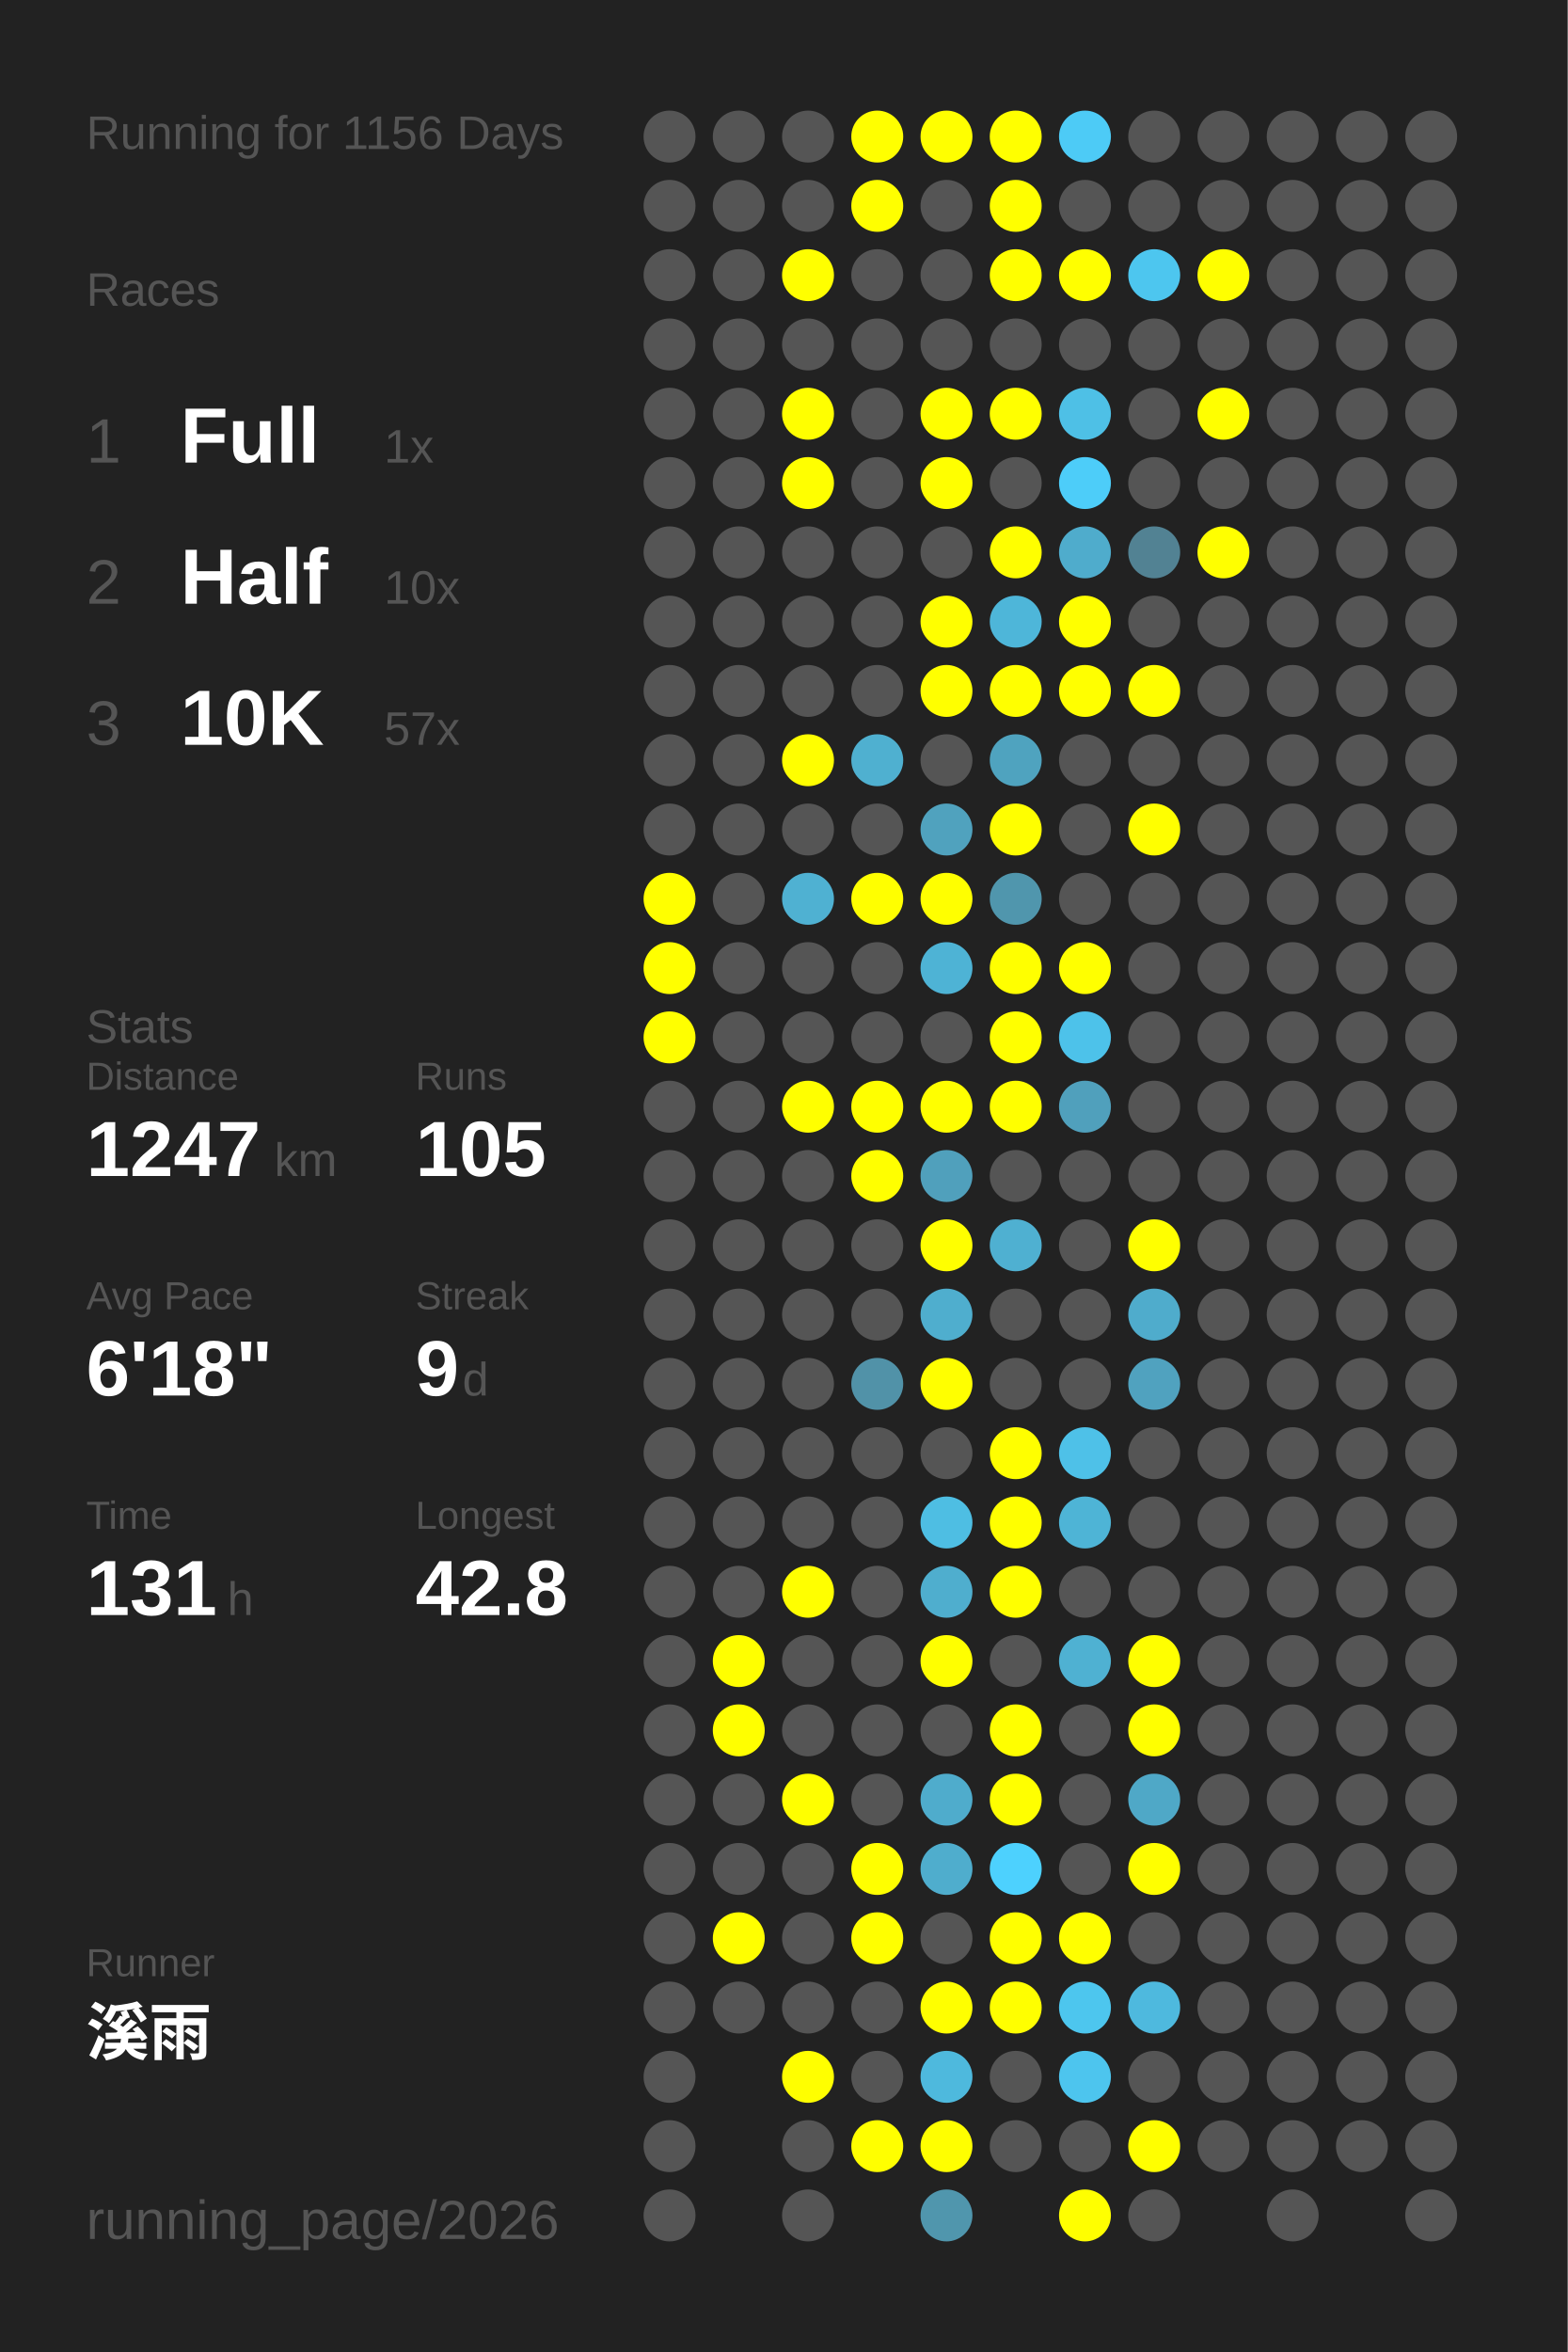
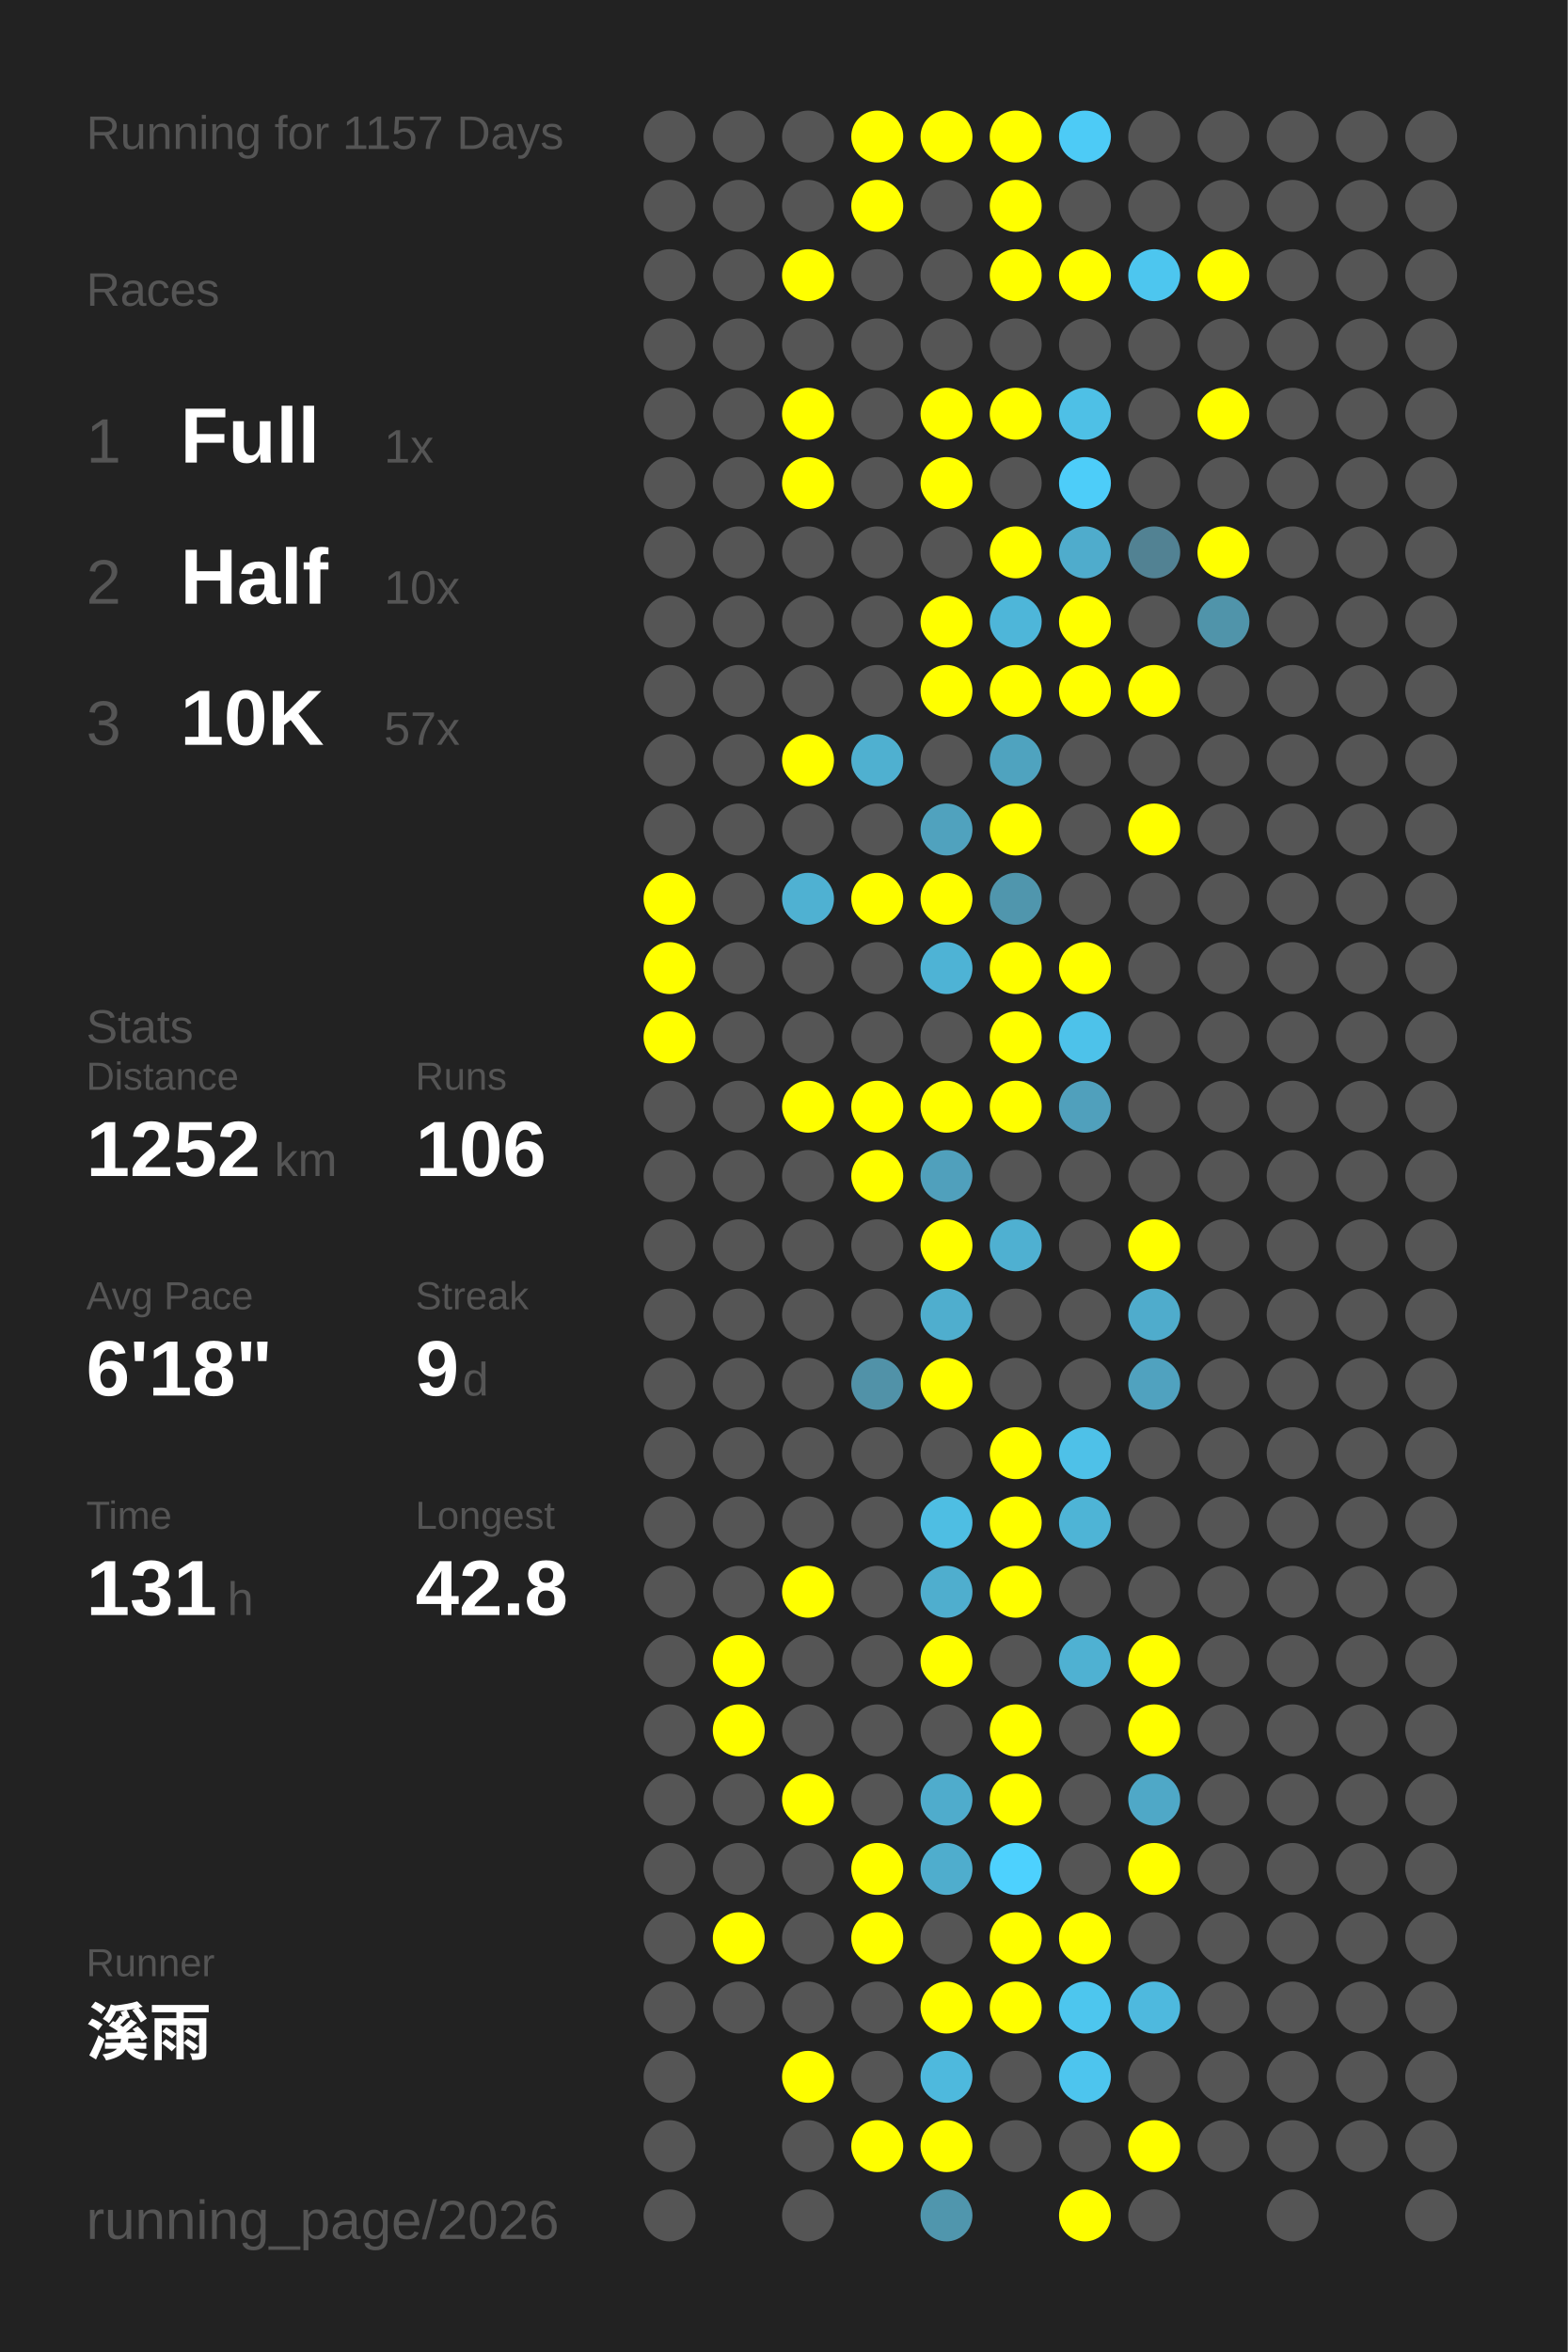
<svg xmlns="http://www.w3.org/2000/svg" baseProfile="full" height="300mm" version="1.1" viewBox="0,0,200,300" width="200mm">
  <defs />
  <rect fill="#222222" height="300" width="200" x="0" y="0" />
-   <text fill="#555555" style="font-size:6px; font-family:Arial;" x="11" y="19">Running for 1156 Days</text>
+   <text fill="#555555" style="font-size:6px; font-family:Arial;" x="11" y="19">Running for 1157 Days</text>
  <text fill="#555555" style="font-size:6px; font-family:Arial;" x="11" y="39">Races</text>
  <text fill="#555555" style="font-size:8px; font-family:Arial;" x="11" y="59">1</text>
  <text fill="#FFFFFF" style="font-size:10px; font-family:Arial; font-weight:bold;" x="23" y="59">Full</text>
  <text fill="#555555" style="font-size:6px; font-family:Arial;" x="49" y="59">1x</text>
  <text fill="#555555" style="font-size:8px; font-family:Arial;" x="11" y="77">2</text>
  <text fill="#FFFFFF" style="font-size:10px; font-family:Arial; font-weight:bold;" x="23" y="77">Half</text>
  <text fill="#555555" style="font-size:6px; font-family:Arial;" x="49" y="77">10x</text>
  <text fill="#555555" style="font-size:8px; font-family:Arial;" x="11" y="95">3</text>
  <text fill="#FFFFFF" style="font-size:10px; font-family:Arial; font-weight:bold;" x="23" y="95">10K</text>
  <text fill="#555555" style="font-size:6px; font-family:Arial;" x="49" y="95">57x</text>
  <text fill="#555555" style="font-size:6px; font-family:Arial;" x="11" y="133">Stats</text>
  <text fill="#555555" style="font-size:5px; font-family:Arial;" x="11" y="139">Distance</text>
-   <text fill="#FFFFFF" style="font-size:10px; font-family:Arial; font-weight:bold;" x="11" y="150">1247</text>
+   <text fill="#FFFFFF" style="font-size:10px; font-family:Arial; font-weight:bold;" x="11" y="150">1252</text>
  <text fill="#555555" style="font-size:6px; font-family:Arial;" x="35" y="150">km</text>
  <text fill="#555555" style="font-size:5px; font-family:Arial;" x="53" y="139">Runs</text>
-   <text fill="#FFFFFF" style="font-size:10px; font-family:Arial; font-weight:bold;" x="53" y="150">105</text>
+   <text fill="#FFFFFF" style="font-size:10px; font-family:Arial; font-weight:bold;" x="53" y="150">106</text>
  <text fill="#555555" style="font-size:5px; font-family:Arial;" x="11" y="167">Avg Pace</text>
  <text fill="#FFFFFF" style="font-size:10px; font-family:Arial; font-weight:bold;" x="11" y="178">6'18"</text>
  <text fill="#555555" style="font-size:5px; font-family:Arial;" x="53" y="167">Streak</text>
  <text fill="#FFFFFF" style="font-size:10px; font-family:Arial; font-weight:bold;" x="53" y="178">9</text>
  <text fill="#555555" style="font-size:6px; font-family:Arial;" x="59" y="178">d</text>
  <text fill="#555555" style="font-size:5px; font-family:Arial;" x="11" y="195">Time</text>
  <text fill="#FFFFFF" style="font-size:10px; font-family:Arial; font-weight:bold;" x="11" y="206">131</text>
  <text fill="#555555" style="font-size:6px; font-family:Arial;" x="29" y="206">h</text>
  <text fill="#555555" style="font-size:5px; font-family:Arial;" x="53" y="195">Longest</text>
  <text fill="#FFFFFF" style="font-size:10px; font-family:Arial; font-weight:bold;" x="53" y="206">42.8</text>
  <text fill="#555555" style="font-size:5px; font-family:Arial;" x="11" y="252.065">Runner</text>
  <text fill="#FFFFFF" style="font-size:8px; font-family:Arial; font-weight:bold;" x="11" y="262.065">溪雨</text>
  <text fill="#555555" style="font-size:7px; font-family:Arial;" x="11" y="285.581">running_page/2026</text>
  <circle cx="85.417" cy="17.419" fill="#555555" r="3.312" />
  <circle cx="85.417" cy="26.258" fill="#555555" r="3.312" />
  <circle cx="85.417" cy="35.097" fill="#555555" r="3.312" />
  <circle cx="85.417" cy="43.935" fill="#555555" r="3.312" />
  <circle cx="85.417" cy="52.774" fill="#555555" r="3.312" />
  <circle cx="85.417" cy="61.613" fill="#555555" r="3.312" />
  <circle cx="85.417" cy="70.452" fill="#555555" r="3.312" />
  <circle cx="85.417" cy="79.29" fill="#555555" r="3.312" />
  <circle cx="85.417" cy="88.129" fill="#555555" r="3.312" />
  <circle cx="85.417" cy="96.968" fill="#555555" r="3.312" />
  <circle cx="85.417" cy="105.806" fill="#555555" r="3.312" />
  <circle cx="85.417" cy="114.645" fill="#FFFF00" r="3.312" />
  <circle cx="85.417" cy="123.484" fill="#FFFF00" r="3.312" />
  <circle cx="85.417" cy="132.323" fill="#FFFF00" r="3.312" />
  <circle cx="85.417" cy="141.161" fill="#555555" r="3.312" />
  <circle cx="85.417" cy="150" fill="#555555" r="3.312" />
  <circle cx="85.417" cy="158.839" fill="#555555" r="3.312" />
  <circle cx="85.417" cy="167.677" fill="#555555" r="3.312" />
  <circle cx="85.417" cy="176.516" fill="#555555" r="3.312" />
  <circle cx="85.417" cy="185.355" fill="#555555" r="3.312" />
  <circle cx="85.417" cy="194.194" fill="#555555" r="3.312" />
  <circle cx="85.417" cy="203.032" fill="#555555" r="3.312" />
  <circle cx="85.417" cy="211.871" fill="#555555" r="3.312" />
  <circle cx="85.417" cy="220.71" fill="#555555" r="3.312" />
  <circle cx="85.417" cy="229.548" fill="#555555" r="3.312" />
  <circle cx="85.417" cy="238.387" fill="#555555" r="3.312" />
  <circle cx="85.417" cy="247.226" fill="#555555" r="3.312" />
  <circle cx="85.417" cy="256.065" fill="#555555" r="3.312" />
  <circle cx="85.417" cy="264.903" fill="#555555" r="3.312" />
  <circle cx="85.417" cy="273.742" fill="#555555" r="3.312" />
  <circle cx="85.417" cy="282.581" fill="#555555" r="3.312" />
  <circle cx="94.25" cy="17.419" fill="#555555" r="3.312" />
  <circle cx="94.25" cy="26.258" fill="#555555" r="3.312" />
  <circle cx="94.25" cy="35.097" fill="#555555" r="3.312" />
  <circle cx="94.25" cy="43.935" fill="#555555" r="3.312" />
  <circle cx="94.25" cy="52.774" fill="#555555" r="3.312" />
  <circle cx="94.25" cy="61.613" fill="#555555" r="3.312" />
  <circle cx="94.25" cy="70.452" fill="#555555" r="3.312" />
  <circle cx="94.25" cy="79.29" fill="#555555" r="3.312" />
  <circle cx="94.25" cy="88.129" fill="#555555" r="3.312" />
  <circle cx="94.25" cy="96.968" fill="#555555" r="3.312" />
  <circle cx="94.25" cy="105.806" fill="#555555" r="3.312" />
  <circle cx="94.25" cy="114.645" fill="#555555" r="3.312" />
  <circle cx="94.25" cy="123.484" fill="#555555" r="3.312" />
  <circle cx="94.25" cy="132.323" fill="#555555" r="3.312" />
  <circle cx="94.25" cy="141.161" fill="#555555" r="3.312" />
  <circle cx="94.25" cy="150" fill="#555555" r="3.312" />
  <circle cx="94.25" cy="158.839" fill="#555555" r="3.312" />
  <circle cx="94.25" cy="167.677" fill="#555555" r="3.312" />
  <circle cx="94.25" cy="176.516" fill="#555555" r="3.312" />
  <circle cx="94.25" cy="185.355" fill="#555555" r="3.312" />
  <circle cx="94.25" cy="194.194" fill="#555555" r="3.312" />
  <circle cx="94.25" cy="203.032" fill="#555555" r="3.312" />
  <circle cx="94.25" cy="211.871" fill="#FFFF00" r="3.312" />
  <circle cx="94.25" cy="220.71" fill="#FFFF00" r="3.312" />
  <circle cx="94.25" cy="229.548" fill="#555555" r="3.312" />
  <circle cx="94.25" cy="238.387" fill="#555555" r="3.312" />
  <circle cx="94.25" cy="247.226" fill="#FFFF00" r="3.312" />
  <circle cx="94.25" cy="256.065" fill="#555555" r="3.312" />
  <circle cx="103.083" cy="17.419" fill="#555555" r="3.312" />
  <circle cx="103.083" cy="26.258" fill="#555555" r="3.312" />
  <circle cx="103.083" cy="35.097" fill="#FFFF00" r="3.312" />
  <circle cx="103.083" cy="43.935" fill="#555555" r="3.312" />
  <circle cx="103.083" cy="52.774" fill="#FFFF00" r="3.312" />
  <circle cx="103.083" cy="61.613" fill="#FFFF00" r="3.312" />
  <circle cx="103.083" cy="70.452" fill="#555555" r="3.312" />
  <circle cx="103.083" cy="79.29" fill="#555555" r="3.312" />
  <circle cx="103.083" cy="88.129" fill="#555555" r="3.312" />
  <circle cx="103.083" cy="96.968" fill="#FFFF00" r="3.312" />
  <circle cx="103.083" cy="105.806" fill="#555555" r="3.312" />
  <circle cx="103.083" cy="114.645" fill="#4fb1d2" r="3.312" />
  <circle cx="103.083" cy="123.484" fill="#555555" r="3.312" />
  <circle cx="103.083" cy="132.323" fill="#555555" r="3.312" />
  <circle cx="103.083" cy="141.161" fill="#FFFF00" r="3.312" />
  <circle cx="103.083" cy="150" fill="#555555" r="3.312" />
  <circle cx="103.083" cy="158.839" fill="#555555" r="3.312" />
  <circle cx="103.083" cy="167.677" fill="#555555" r="3.312" />
  <circle cx="103.083" cy="176.516" fill="#555555" r="3.312" />
  <circle cx="103.083" cy="185.355" fill="#555555" r="3.312" />
  <circle cx="103.083" cy="194.194" fill="#555555" r="3.312" />
  <circle cx="103.083" cy="203.032" fill="#FFFF00" r="3.312" />
  <circle cx="103.083" cy="211.871" fill="#555555" r="3.312" />
  <circle cx="103.083" cy="220.71" fill="#555555" r="3.312" />
  <circle cx="103.083" cy="229.548" fill="#FFFF00" r="3.312" />
  <circle cx="103.083" cy="238.387" fill="#555555" r="3.312" />
  <circle cx="103.083" cy="247.226" fill="#555555" r="3.312" />
  <circle cx="103.083" cy="256.065" fill="#555555" r="3.312" />
  <circle cx="103.083" cy="264.903" fill="#FFFF00" r="3.312" />
  <circle cx="103.083" cy="273.742" fill="#555555" r="3.312" />
  <circle cx="103.083" cy="282.581" fill="#555555" r="3.312" />
  <circle cx="111.917" cy="17.419" fill="#FFFF00" r="3.312" />
  <circle cx="111.917" cy="26.258" fill="#FFFF00" r="3.312" />
  <circle cx="111.917" cy="35.097" fill="#555555" r="3.312" />
  <circle cx="111.917" cy="43.935" fill="#555555" r="3.312" />
  <circle cx="111.917" cy="52.774" fill="#555555" r="3.312" />
  <circle cx="111.917" cy="61.613" fill="#555555" r="3.312" />
  <circle cx="111.917" cy="70.452" fill="#555555" r="3.312" />
  <circle cx="111.917" cy="79.29" fill="#555555" r="3.312" />
  <circle cx="111.917" cy="88.129" fill="#555555" r="3.312" />
  <circle cx="111.917" cy="96.968" fill="#4fb0d0" r="3.312" />
  <circle cx="111.917" cy="105.806" fill="#555555" r="3.312" />
  <circle cx="111.917" cy="114.645" fill="#FFFF00" r="3.312" />
  <circle cx="111.917" cy="123.484" fill="#555555" r="3.312" />
  <circle cx="111.917" cy="132.323" fill="#555555" r="3.312" />
  <circle cx="111.917" cy="141.161" fill="#FFFF00" r="3.312" />
  <circle cx="111.917" cy="150" fill="#FFFF00" r="3.312" />
  <circle cx="111.917" cy="158.839" fill="#555555" r="3.312" />
  <circle cx="111.917" cy="167.677" fill="#555555" r="3.312" />
  <circle cx="111.917" cy="176.516" fill="#5192a8" r="3.312" />
  <circle cx="111.917" cy="185.355" fill="#555555" r="3.312" />
  <circle cx="111.917" cy="194.194" fill="#555555" r="3.312" />
  <circle cx="111.917" cy="203.032" fill="#555555" r="3.312" />
  <circle cx="111.917" cy="211.871" fill="#555555" r="3.312" />
  <circle cx="111.917" cy="220.71" fill="#555555" r="3.312" />
  <circle cx="111.917" cy="229.548" fill="#555555" r="3.312" />
  <circle cx="111.917" cy="238.387" fill="#FFFF00" r="3.312" />
  <circle cx="111.917" cy="247.226" fill="#FFFF00" r="3.312" />
  <circle cx="111.917" cy="256.065" fill="#555555" r="3.312" />
  <circle cx="111.917" cy="264.903" fill="#555555" r="3.312" />
  <circle cx="111.917" cy="273.742" fill="#FFFF00" r="3.312" />
  <circle cx="120.75" cy="17.419" fill="#FFFF00" r="3.312" />
  <circle cx="120.75" cy="26.258" fill="#555555" r="3.312" />
  <circle cx="120.75" cy="35.097" fill="#555555" r="3.312" />
  <circle cx="120.75" cy="43.935" fill="#555555" r="3.312" />
  <circle cx="120.75" cy="52.774" fill="#FFFF00" r="3.312" />
  <circle cx="120.75" cy="61.613" fill="#FFFF00" r="3.312" />
  <circle cx="120.75" cy="70.452" fill="#555555" r="3.312" />
  <circle cx="120.75" cy="79.29" fill="#FFFF00" r="3.312" />
  <circle cx="120.75" cy="88.129" fill="#FFFF00" r="3.312" />
  <circle cx="120.75" cy="96.968" fill="#555555" r="3.312" />
  <circle cx="120.75" cy="105.806" fill="#50a2be" r="3.312" />
  <circle cx="120.75" cy="114.645" fill="#FFFF00" r="3.312" />
  <circle cx="120.75" cy="123.484" fill="#4eb3d5" r="3.312" />
  <circle cx="120.75" cy="132.323" fill="#555555" r="3.312" />
  <circle cx="120.75" cy="141.161" fill="#FFFF00" r="3.312" />
  <circle cx="120.75" cy="150" fill="#50a0bc" r="3.312" />
  <circle cx="120.75" cy="158.839" fill="#FFFF00" r="3.312" />
  <circle cx="120.75" cy="167.677" fill="#4faece" r="3.312" />
  <circle cx="120.75" cy="176.516" fill="#FFFF00" r="3.312" />
  <circle cx="120.75" cy="185.355" fill="#555555" r="3.312" />
  <circle cx="120.75" cy="194.194" fill="#4ebee3" r="3.312" />
  <circle cx="120.75" cy="203.032" fill="#4faece" r="3.312" />
  <circle cx="120.75" cy="211.871" fill="#FFFF00" r="3.312" />
  <circle cx="120.75" cy="220.71" fill="#555555" r="3.312" />
  <circle cx="120.75" cy="229.548" fill="#4faccc" r="3.312" />
  <circle cx="120.75" cy="238.387" fill="#4fadcd" r="3.312" />
  <circle cx="120.75" cy="247.226" fill="#555555" r="3.312" />
  <circle cx="120.75" cy="256.065" fill="#FFFF00" r="3.312" />
  <circle cx="120.75" cy="264.903" fill="#4eb9dd" r="3.312" />
  <circle cx="120.75" cy="273.742" fill="#FFFF00" r="3.312" />
  <circle cx="120.75" cy="282.581" fill="#5096ad" r="3.312" />
  <circle cx="129.583" cy="17.419" fill="#FFFF00" r="3.312" />
  <circle cx="129.583" cy="26.258" fill="#FFFF00" r="3.312" />
  <circle cx="129.583" cy="35.097" fill="#FFFF00" r="3.312" />
  <circle cx="129.583" cy="43.935" fill="#555555" r="3.312" />
  <circle cx="129.583" cy="52.774" fill="#FFFF00" r="3.312" />
  <circle cx="129.583" cy="61.613" fill="#555555" r="3.312" />
  <circle cx="129.583" cy="70.452" fill="#FFFF00" r="3.312" />
  <circle cx="129.583" cy="79.29" fill="#4eb6d9" r="3.312" />
  <circle cx="129.583" cy="88.129" fill="#FFFF00" r="3.312" />
  <circle cx="129.583" cy="96.968" fill="#4fa3bf" r="3.312" />
  <circle cx="129.583" cy="105.806" fill="#FFFF00" r="3.312" />
  <circle cx="129.583" cy="114.645" fill="#5096ad" r="3.312" />
  <circle cx="129.583" cy="123.484" fill="#FFFF00" r="3.312" />
  <circle cx="129.583" cy="132.323" fill="#FFFF00" r="3.312" />
  <circle cx="129.583" cy="141.161" fill="#FFFF00" r="3.312" />
  <circle cx="129.583" cy="150" fill="#555555" r="3.312" />
  <circle cx="129.583" cy="158.839" fill="#4fb0d1" r="3.312" />
  <circle cx="129.583" cy="167.677" fill="#555555" r="3.312" />
  <circle cx="129.583" cy="176.516" fill="#555555" r="3.312" />
  <circle cx="129.583" cy="185.355" fill="#FFFF00" r="3.312" />
  <circle cx="129.583" cy="194.194" fill="#FFFF00" r="3.312" />
  <circle cx="129.583" cy="203.032" fill="#FFFF00" r="3.312" />
  <circle cx="129.583" cy="211.871" fill="#555555" r="3.312" />
  <circle cx="129.583" cy="220.71" fill="#FFFF00" r="3.312" />
  <circle cx="129.583" cy="229.548" fill="#FFFF00" r="3.312" />
  <circle cx="129.583" cy="238.387" fill="#4dd1fe" r="3.312" />
  <circle cx="129.583" cy="247.226" fill="#FFFF00" r="3.312" />
  <circle cx="129.583" cy="256.065" fill="#FFFF00" r="3.312" />
  <circle cx="129.583" cy="264.903" fill="#555555" r="3.312" />
  <circle cx="129.583" cy="273.742" fill="#555555" r="3.312" />
  <circle cx="138.417" cy="17.419" fill="#4dcbf6" r="3.312" />
  <circle cx="138.417" cy="26.258" fill="#555555" r="3.312" />
  <circle cx="138.417" cy="35.097" fill="#FFFF00" r="3.312" />
  <circle cx="138.417" cy="43.935" fill="#555555" r="3.312" />
  <circle cx="138.417" cy="52.774" fill="#4ec0e6" r="3.312" />
  <circle cx="138.417" cy="61.613" fill="#4dcdf9" r="3.312" />
  <circle cx="138.417" cy="70.452" fill="#4faccc" r="3.312" />
  <circle cx="138.417" cy="79.29" fill="#FFFF00" r="3.312" />
  <circle cx="138.417" cy="88.129" fill="#FFFF00" r="3.312" />
  <circle cx="138.417" cy="96.968" fill="#555555" r="3.312" />
  <circle cx="138.417" cy="105.806" fill="#555555" r="3.312" />
  <circle cx="138.417" cy="114.645" fill="#555555" r="3.312" />
  <circle cx="138.417" cy="123.484" fill="#FFFF00" r="3.312" />
  <circle cx="138.417" cy="132.323" fill="#4dc2ea" r="3.312" />
  <circle cx="138.417" cy="141.161" fill="#50a0bc" r="3.312" />
  <circle cx="138.417" cy="150" fill="#555555" r="3.312" />
  <circle cx="138.417" cy="158.839" fill="#555555" r="3.312" />
  <circle cx="138.417" cy="167.677" fill="#555555" r="3.312" />
  <circle cx="138.417" cy="176.516" fill="#555555" r="3.312" />
  <circle cx="138.417" cy="185.355" fill="#4ec1e8" r="3.312" />
  <circle cx="138.417" cy="194.194" fill="#4eb4d6" r="3.312" />
  <circle cx="138.417" cy="203.032" fill="#555555" r="3.312" />
  <circle cx="138.417" cy="211.871" fill="#4fb1d2" r="3.312" />
  <circle cx="138.417" cy="220.71" fill="#555555" r="3.312" />
  <circle cx="138.417" cy="229.548" fill="#555555" r="3.312" />
  <circle cx="138.417" cy="238.387" fill="#555555" r="3.312" />
  <circle cx="138.417" cy="247.226" fill="#FFFF00" r="3.312" />
  <circle cx="138.417" cy="256.065" fill="#4dc6ee" r="3.312" />
  <circle cx="138.417" cy="264.903" fill="#4dc5ee" r="3.312" />
  <circle cx="138.417" cy="273.742" fill="#555555" r="3.312" />
  <circle cx="138.417" cy="282.581" fill="#FFFF00" r="3.312" />
  <circle cx="147.25" cy="17.419" fill="#555555" r="3.312" />
  <circle cx="147.25" cy="26.258" fill="#555555" r="3.312" />
  <circle cx="147.25" cy="35.097" fill="#4dc6ef" r="3.312" />
  <circle cx="147.25" cy="43.935" fill="#555555" r="3.312" />
  <circle cx="147.25" cy="52.774" fill="#555555" r="3.312" />
  <circle cx="147.25" cy="61.613" fill="#555555" r="3.312" />
  <circle cx="147.25" cy="70.452" fill="#528293" r="3.312" />
  <circle cx="147.25" cy="79.29" fill="#555555" r="3.312" />
  <circle cx="147.25" cy="88.129" fill="#FFFF00" r="3.312" />
  <circle cx="147.25" cy="96.968" fill="#555555" r="3.312" />
  <circle cx="147.25" cy="105.806" fill="#FFFF00" r="3.312" />
  <circle cx="147.25" cy="114.645" fill="#555555" r="3.312" />
  <circle cx="147.25" cy="123.484" fill="#555555" r="3.312" />
  <circle cx="147.25" cy="132.323" fill="#555555" r="3.312" />
  <circle cx="147.25" cy="141.161" fill="#555555" r="3.312" />
  <circle cx="147.25" cy="150" fill="#555555" r="3.312" />
  <circle cx="147.25" cy="158.839" fill="#FFFF00" r="3.312" />
  <circle cx="147.25" cy="167.677" fill="#4faccc" r="3.312" />
  <circle cx="147.25" cy="176.516" fill="#50a2bf" r="3.312" />
  <circle cx="147.25" cy="185.355" fill="#555555" r="3.312" />
  <circle cx="147.25" cy="194.194" fill="#555555" r="3.312" />
  <circle cx="147.25" cy="203.032" fill="#555555" r="3.312" />
  <circle cx="147.25" cy="211.871" fill="#FFFF00" r="3.312" />
  <circle cx="147.25" cy="220.71" fill="#FFFF00" r="3.312" />
  <circle cx="147.25" cy="229.548" fill="#4fa8c7" r="3.312" />
  <circle cx="147.25" cy="238.387" fill="#FFFF00" r="3.312" />
  <circle cx="147.25" cy="247.226" fill="#555555" r="3.312" />
  <circle cx="147.25" cy="256.065" fill="#4eb9de" r="3.312" />
  <circle cx="147.25" cy="264.903" fill="#555555" r="3.312" />
  <circle cx="147.25" cy="273.742" fill="#FFFF00" r="3.312" />
  <circle cx="147.25" cy="282.581" fill="#555555" r="3.312" />
  <circle cx="156.083" cy="17.419" fill="#555555" r="3.312" />
  <circle cx="156.083" cy="26.258" fill="#555555" r="3.312" />
  <circle cx="156.083" cy="35.097" fill="#FFFF00" r="3.312" />
  <circle cx="156.083" cy="43.935" fill="#555555" r="3.312" />
  <circle cx="156.083" cy="52.774" fill="#FFFF00" r="3.312" />
  <circle cx="156.083" cy="61.613" fill="#555555" r="3.312" />
  <circle cx="156.083" cy="70.452" fill="#FFFF00" r="3.312" />
-   <circle cx="156.083" cy="79.29" fill="#555555" r="3.312" />
+   <circle cx="156.083" cy="79.29" fill="#5094aa" r="3.312" />
  <circle cx="156.083" cy="88.129" fill="#555555" r="3.312" />
  <circle cx="156.083" cy="96.968" fill="#555555" r="3.312" />
  <circle cx="156.083" cy="105.806" fill="#555555" r="3.312" />
  <circle cx="156.083" cy="114.645" fill="#555555" r="3.312" />
  <circle cx="156.083" cy="123.484" fill="#555555" r="3.312" />
  <circle cx="156.083" cy="132.323" fill="#555555" r="3.312" />
  <circle cx="156.083" cy="141.161" fill="#555555" r="3.312" />
  <circle cx="156.083" cy="150" fill="#555555" r="3.312" />
  <circle cx="156.083" cy="158.839" fill="#555555" r="3.312" />
  <circle cx="156.083" cy="167.677" fill="#555555" r="3.312" />
  <circle cx="156.083" cy="176.516" fill="#555555" r="3.312" />
  <circle cx="156.083" cy="185.355" fill="#555555" r="3.312" />
  <circle cx="156.083" cy="194.194" fill="#555555" r="3.312" />
  <circle cx="156.083" cy="203.032" fill="#555555" r="3.312" />
  <circle cx="156.083" cy="211.871" fill="#555555" r="3.312" />
  <circle cx="156.083" cy="220.71" fill="#555555" r="3.312" />
  <circle cx="156.083" cy="229.548" fill="#555555" r="3.312" />
  <circle cx="156.083" cy="238.387" fill="#555555" r="3.312" />
  <circle cx="156.083" cy="247.226" fill="#555555" r="3.312" />
  <circle cx="156.083" cy="256.065" fill="#555555" r="3.312" />
  <circle cx="156.083" cy="264.903" fill="#555555" r="3.312" />
  <circle cx="156.083" cy="273.742" fill="#555555" r="3.312" />
  <circle cx="164.917" cy="17.419" fill="#555555" r="3.312" />
  <circle cx="164.917" cy="26.258" fill="#555555" r="3.312" />
  <circle cx="164.917" cy="35.097" fill="#555555" r="3.312" />
  <circle cx="164.917" cy="43.935" fill="#555555" r="3.312" />
  <circle cx="164.917" cy="52.774" fill="#555555" r="3.312" />
  <circle cx="164.917" cy="61.613" fill="#555555" r="3.312" />
  <circle cx="164.917" cy="70.452" fill="#555555" r="3.312" />
  <circle cx="164.917" cy="79.29" fill="#555555" r="3.312" />
  <circle cx="164.917" cy="88.129" fill="#555555" r="3.312" />
  <circle cx="164.917" cy="96.968" fill="#555555" r="3.312" />
  <circle cx="164.917" cy="105.806" fill="#555555" r="3.312" />
  <circle cx="164.917" cy="114.645" fill="#555555" r="3.312" />
  <circle cx="164.917" cy="123.484" fill="#555555" r="3.312" />
  <circle cx="164.917" cy="132.323" fill="#555555" r="3.312" />
  <circle cx="164.917" cy="141.161" fill="#555555" r="3.312" />
  <circle cx="164.917" cy="150" fill="#555555" r="3.312" />
  <circle cx="164.917" cy="158.839" fill="#555555" r="3.312" />
  <circle cx="164.917" cy="167.677" fill="#555555" r="3.312" />
  <circle cx="164.917" cy="176.516" fill="#555555" r="3.312" />
  <circle cx="164.917" cy="185.355" fill="#555555" r="3.312" />
  <circle cx="164.917" cy="194.194" fill="#555555" r="3.312" />
  <circle cx="164.917" cy="203.032" fill="#555555" r="3.312" />
  <circle cx="164.917" cy="211.871" fill="#555555" r="3.312" />
  <circle cx="164.917" cy="220.71" fill="#555555" r="3.312" />
  <circle cx="164.917" cy="229.548" fill="#555555" r="3.312" />
  <circle cx="164.917" cy="238.387" fill="#555555" r="3.312" />
  <circle cx="164.917" cy="247.226" fill="#555555" r="3.312" />
  <circle cx="164.917" cy="256.065" fill="#555555" r="3.312" />
  <circle cx="164.917" cy="264.903" fill="#555555" r="3.312" />
  <circle cx="164.917" cy="273.742" fill="#555555" r="3.312" />
  <circle cx="164.917" cy="282.581" fill="#555555" r="3.312" />
  <circle cx="173.75" cy="17.419" fill="#555555" r="3.312" />
  <circle cx="173.75" cy="26.258" fill="#555555" r="3.312" />
  <circle cx="173.75" cy="35.097" fill="#555555" r="3.312" />
  <circle cx="173.75" cy="43.935" fill="#555555" r="3.312" />
  <circle cx="173.75" cy="52.774" fill="#555555" r="3.312" />
  <circle cx="173.75" cy="61.613" fill="#555555" r="3.312" />
  <circle cx="173.75" cy="70.452" fill="#555555" r="3.312" />
  <circle cx="173.75" cy="79.29" fill="#555555" r="3.312" />
  <circle cx="173.75" cy="88.129" fill="#555555" r="3.312" />
  <circle cx="173.75" cy="96.968" fill="#555555" r="3.312" />
  <circle cx="173.75" cy="105.806" fill="#555555" r="3.312" />
  <circle cx="173.75" cy="114.645" fill="#555555" r="3.312" />
  <circle cx="173.75" cy="123.484" fill="#555555" r="3.312" />
  <circle cx="173.75" cy="132.323" fill="#555555" r="3.312" />
  <circle cx="173.75" cy="141.161" fill="#555555" r="3.312" />
  <circle cx="173.75" cy="150" fill="#555555" r="3.312" />
  <circle cx="173.75" cy="158.839" fill="#555555" r="3.312" />
  <circle cx="173.75" cy="167.677" fill="#555555" r="3.312" />
  <circle cx="173.75" cy="176.516" fill="#555555" r="3.312" />
  <circle cx="173.75" cy="185.355" fill="#555555" r="3.312" />
  <circle cx="173.75" cy="194.194" fill="#555555" r="3.312" />
  <circle cx="173.75" cy="203.032" fill="#555555" r="3.312" />
  <circle cx="173.75" cy="211.871" fill="#555555" r="3.312" />
  <circle cx="173.75" cy="220.71" fill="#555555" r="3.312" />
  <circle cx="173.75" cy="229.548" fill="#555555" r="3.312" />
  <circle cx="173.75" cy="238.387" fill="#555555" r="3.312" />
  <circle cx="173.75" cy="247.226" fill="#555555" r="3.312" />
  <circle cx="173.75" cy="256.065" fill="#555555" r="3.312" />
  <circle cx="173.75" cy="264.903" fill="#555555" r="3.312" />
  <circle cx="173.75" cy="273.742" fill="#555555" r="3.312" />
  <circle cx="182.583" cy="17.419" fill="#555555" r="3.312" />
  <circle cx="182.583" cy="26.258" fill="#555555" r="3.312" />
  <circle cx="182.583" cy="35.097" fill="#555555" r="3.312" />
  <circle cx="182.583" cy="43.935" fill="#555555" r="3.312" />
  <circle cx="182.583" cy="52.774" fill="#555555" r="3.312" />
  <circle cx="182.583" cy="61.613" fill="#555555" r="3.312" />
  <circle cx="182.583" cy="70.452" fill="#555555" r="3.312" />
  <circle cx="182.583" cy="79.29" fill="#555555" r="3.312" />
  <circle cx="182.583" cy="88.129" fill="#555555" r="3.312" />
  <circle cx="182.583" cy="96.968" fill="#555555" r="3.312" />
  <circle cx="182.583" cy="105.806" fill="#555555" r="3.312" />
  <circle cx="182.583" cy="114.645" fill="#555555" r="3.312" />
  <circle cx="182.583" cy="123.484" fill="#555555" r="3.312" />
  <circle cx="182.583" cy="132.323" fill="#555555" r="3.312" />
  <circle cx="182.583" cy="141.161" fill="#555555" r="3.312" />
  <circle cx="182.583" cy="150" fill="#555555" r="3.312" />
  <circle cx="182.583" cy="158.839" fill="#555555" r="3.312" />
  <circle cx="182.583" cy="167.677" fill="#555555" r="3.312" />
  <circle cx="182.583" cy="176.516" fill="#555555" r="3.312" />
  <circle cx="182.583" cy="185.355" fill="#555555" r="3.312" />
  <circle cx="182.583" cy="194.194" fill="#555555" r="3.312" />
  <circle cx="182.583" cy="203.032" fill="#555555" r="3.312" />
  <circle cx="182.583" cy="211.871" fill="#555555" r="3.312" />
  <circle cx="182.583" cy="220.71" fill="#555555" r="3.312" />
  <circle cx="182.583" cy="229.548" fill="#555555" r="3.312" />
  <circle cx="182.583" cy="238.387" fill="#555555" r="3.312" />
  <circle cx="182.583" cy="247.226" fill="#555555" r="3.312" />
  <circle cx="182.583" cy="256.065" fill="#555555" r="3.312" />
  <circle cx="182.583" cy="264.903" fill="#555555" r="3.312" />
  <circle cx="182.583" cy="273.742" fill="#555555" r="3.312" />
  <circle cx="182.583" cy="282.581" fill="#555555" r="3.312" />
</svg>
